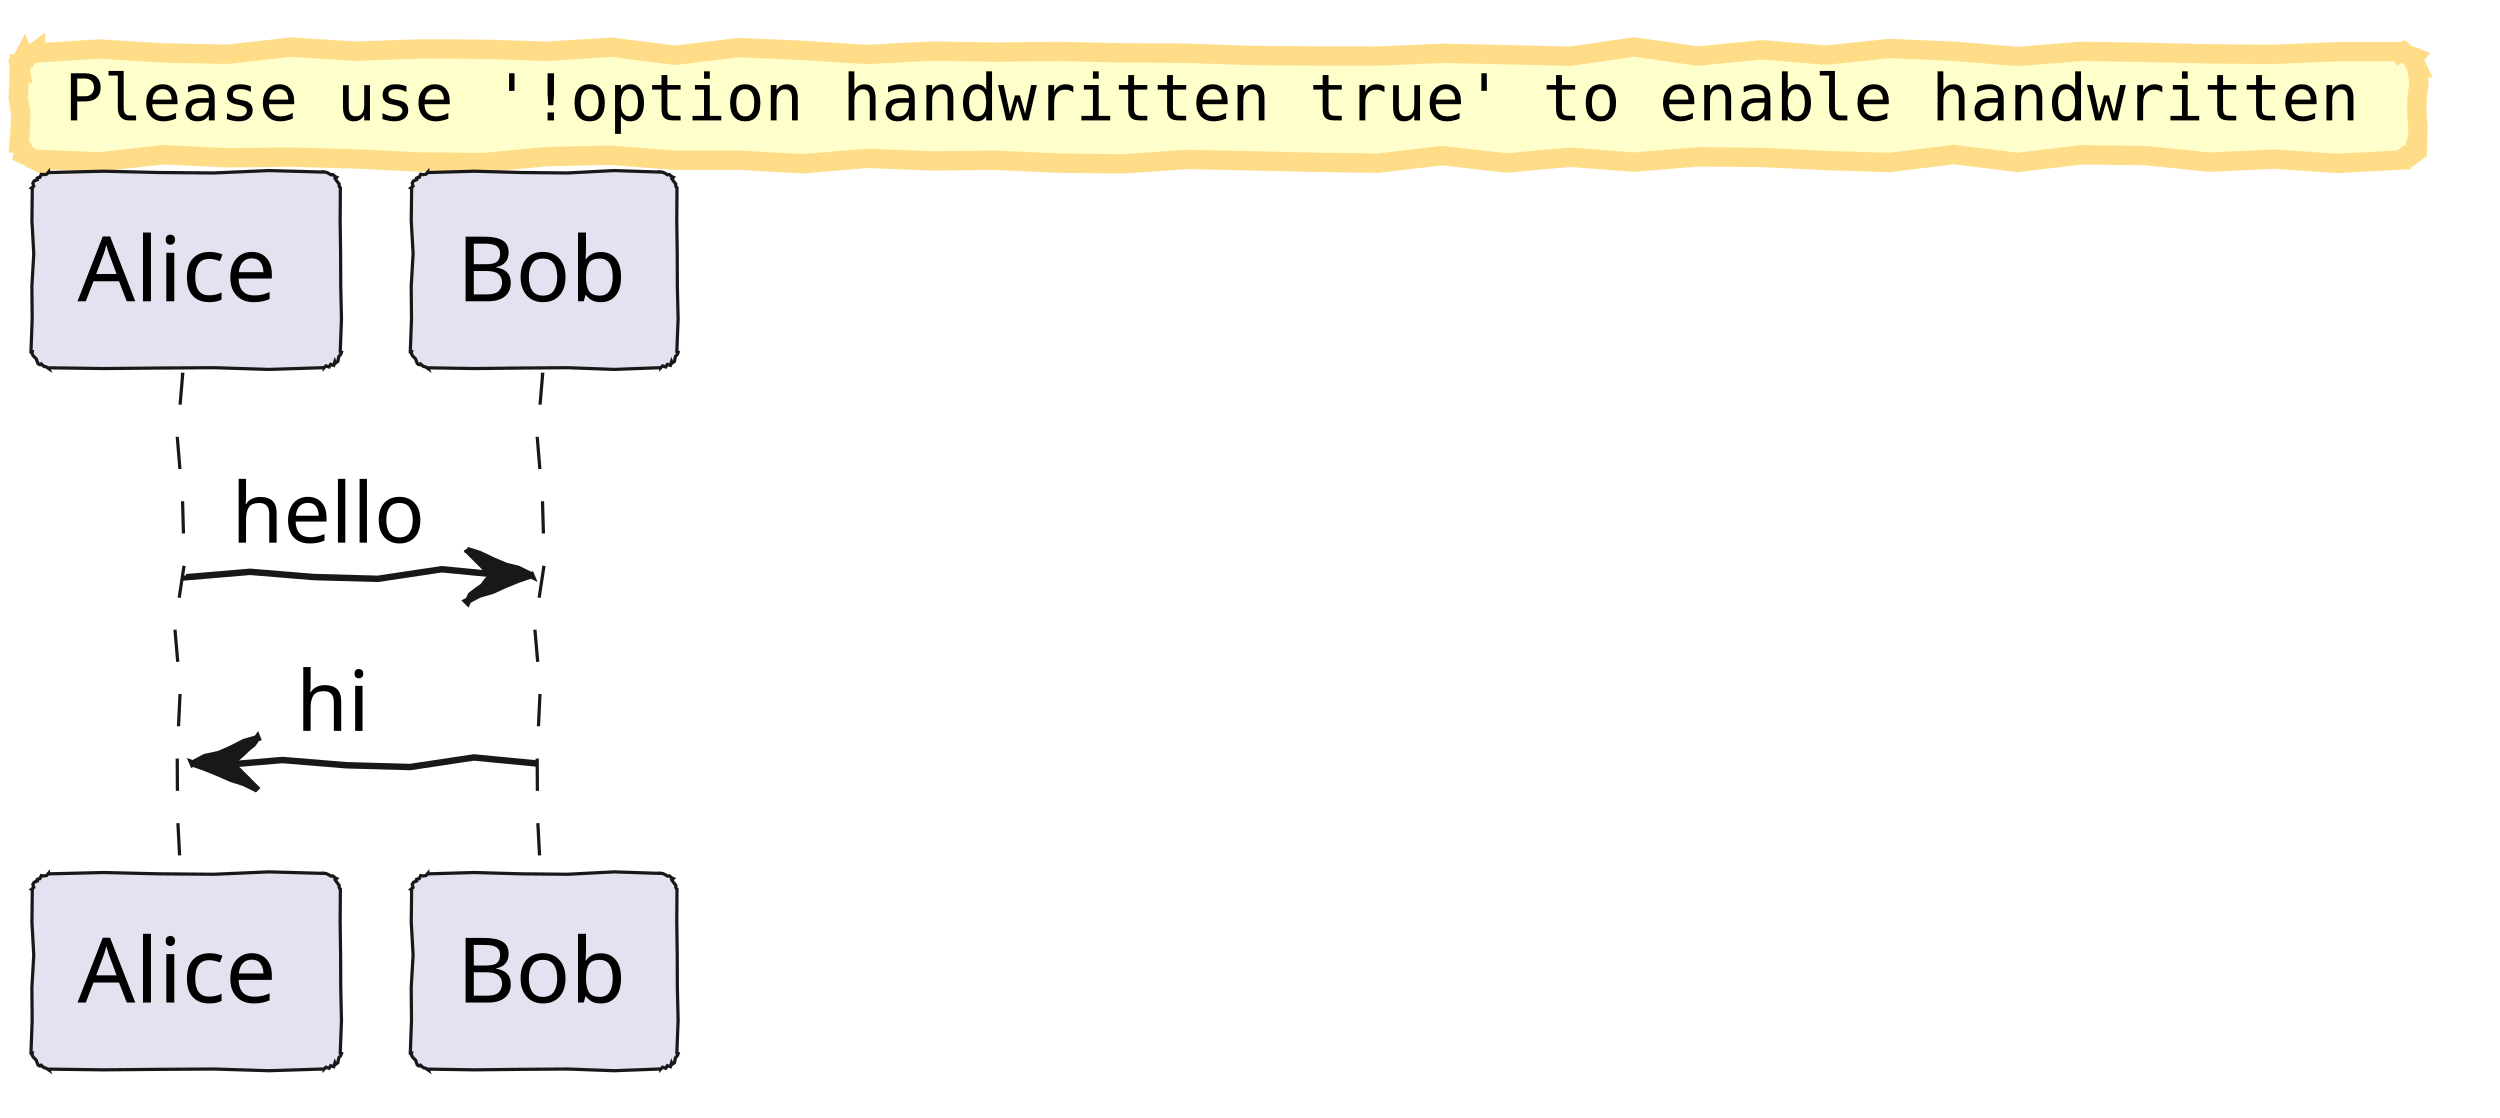
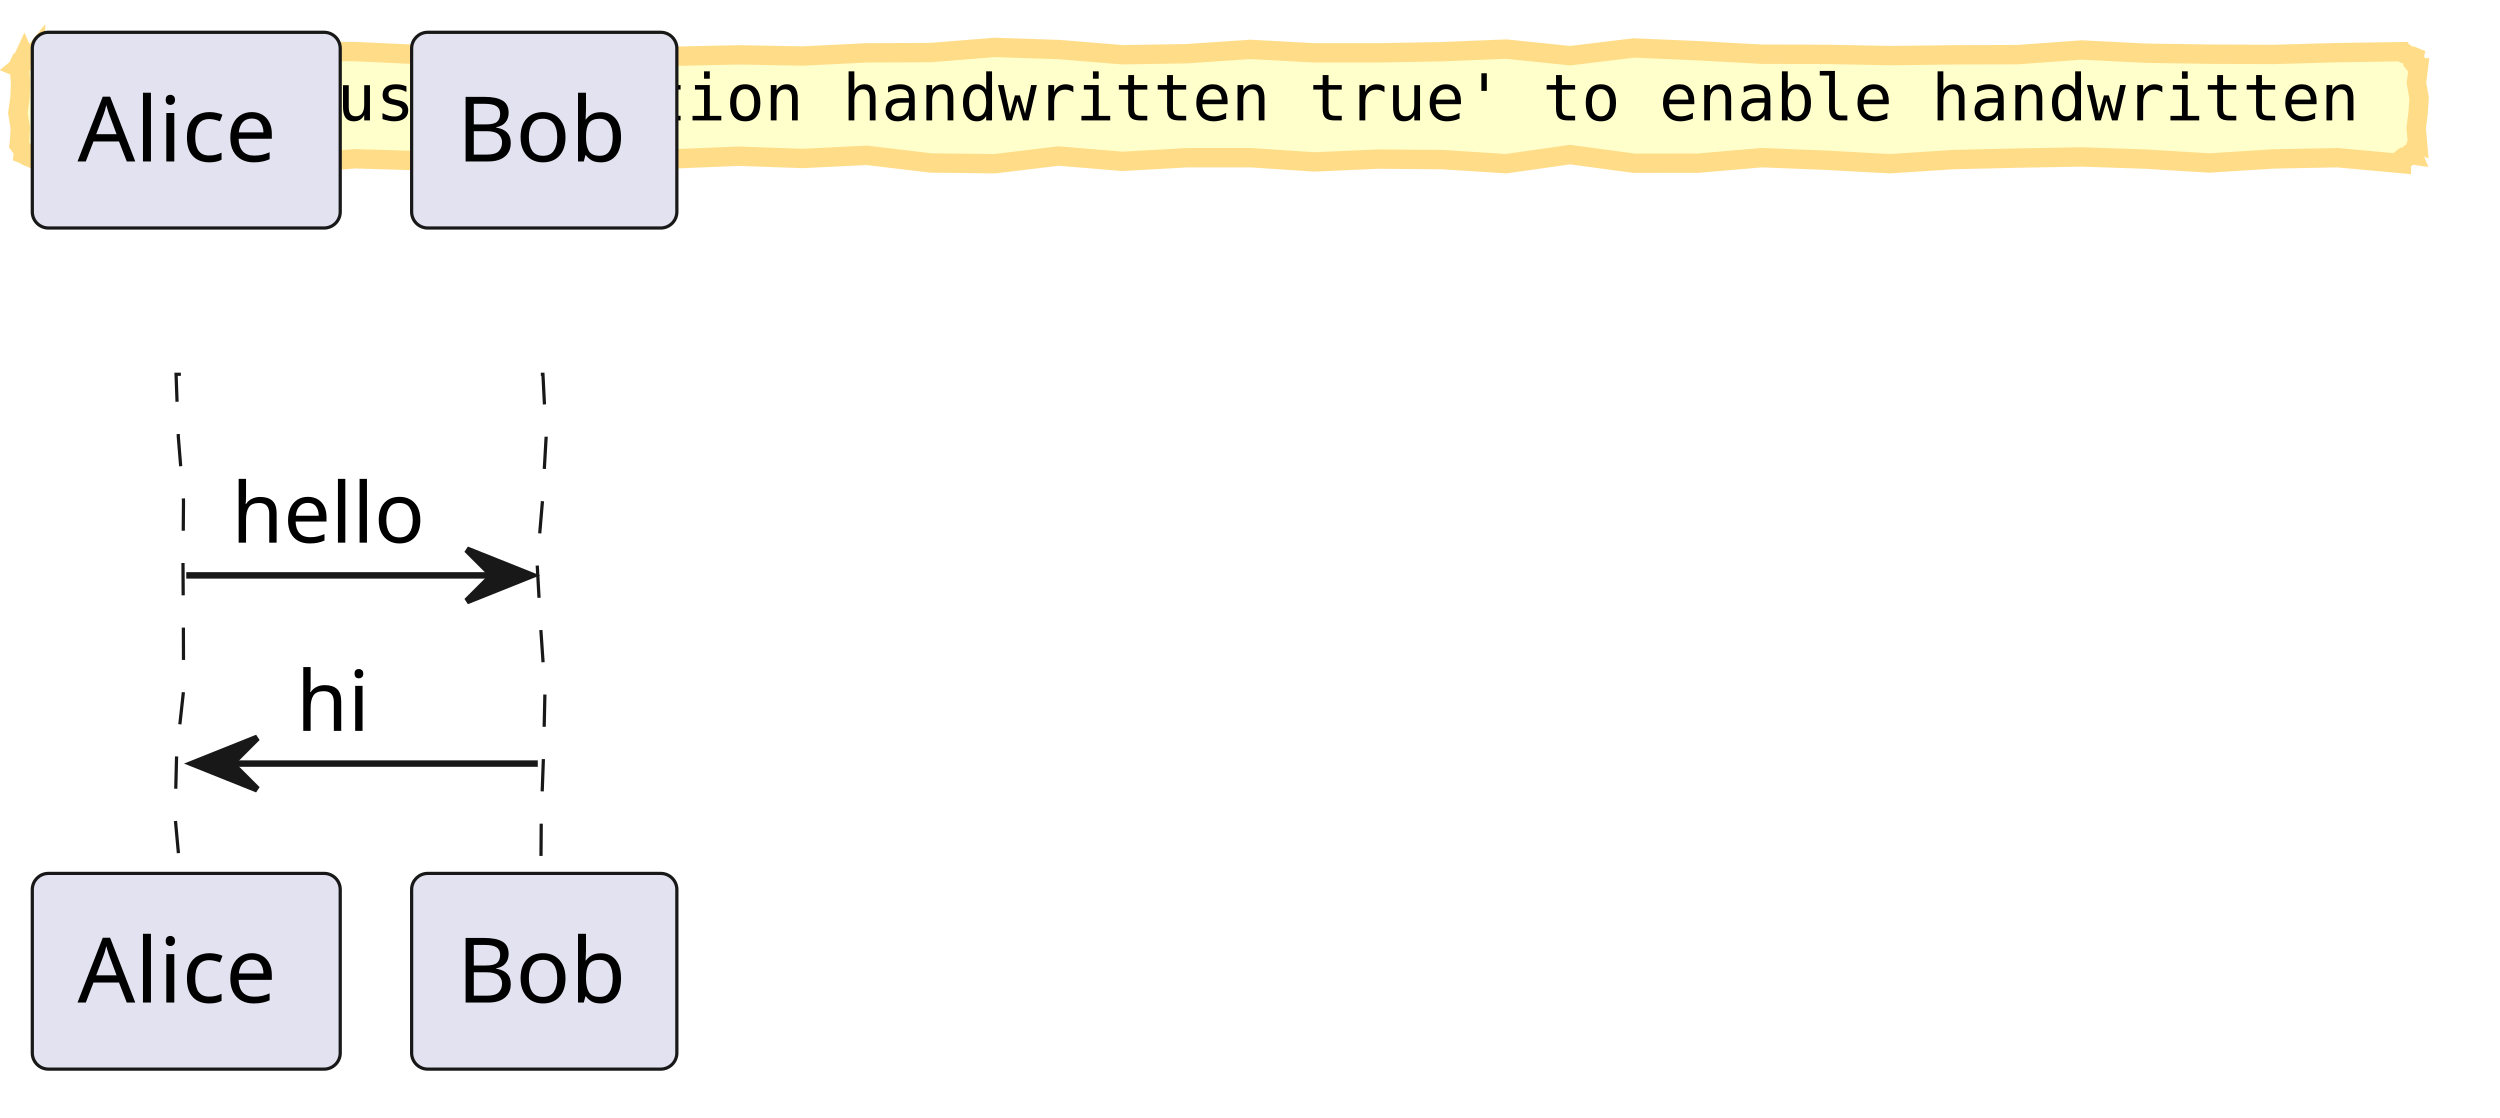
<svg xmlns="http://www.w3.org/2000/svg" contentStyleType="text/css" data-diagram-type="SEQUENCE" height="173px" preserveAspectRatio="none" style="width:387px;height:173px;background:#FFFFFF;" version="1.1" viewBox="0 0 387 173" width="387px" zoomAndPan="magnify">
  <defs />
  <g>
-     <polygon fill="#FFFFCC" points="5.5,8,5.5,8.21,15.398,7.586,25.296,8.193,35.194,8.4,45.093,7.287,54.991,7.922,64.889,7.574,74.787,7.617,84.685,7.932,94.583,7.309,104.481,8.554,114.379,7.37,124.277,7.802,134.176,8.432,144.074,7.914,153.972,8.068,163.87,7.968,173.768,8.178,183.666,8.239,193.564,8.586,203.462,8.671,213.361,8.679,223.259,8.255,233.157,8.464,243.055,8.702,252.953,7.279,262.851,8.678,272.749,7.704,282.647,8.534,292.546,7.505,302.444,7.931,312.342,8.742,322.24,7.951,332.138,8.105,342.036,8.339,351.934,8.416,361.832,7.996,371.731,8,371.767,8.088,372.011,7.97,372.474,8.38,372.861,8.608,373.201,8.723,373.498,8.732,373.687,8.81,373.496,9.024,373.59,9.356,373.746,9.714,374.066,10.139,374.231,10.5,374.165,10.5,374.458,12.828,374.172,15.156,374.116,17.484,374.307,19.812,374.231,22.141,374.025,22.056,373.924,22.428,374.137,22.93,373.925,23.257,373.871,23.648,373.498,23.908,373.457,23.809,373.185,24.153,372.866,24.383,372.377,24.202,372.072,24.465,371.731,24.641,371.731,24.767,361.832,25.292,351.934,24.636,342.036,25.103,332.138,24.087,322.24,23.963,312.342,25.144,302.444,23.924,292.546,25.15,282.647,24.847,272.749,24.373,262.851,24.287,252.953,25.099,243.055,24.341,233.157,25.233,223.259,24.088,213.361,25.258,203.462,25.125,193.564,24.886,183.666,24.688,173.768,25.367,163.87,25.254,153.972,24.81,144.074,24.909,134.176,24.51,124.277,25.357,114.379,24.796,104.481,24.813,94.583,24.032,84.685,24.235,74.787,25.171,64.889,25.07,54.991,24.598,45.093,24.319,35.194,24.422,25.296,23.954,15.398,25.055,5.5,24.641,5.594,24.868,5.214,24.656,4.881,24.562,4.422,24.159,4.097,24.082,3.732,23.908,3.613,23.859,3.673,23.591,3.515,23.233,3.463,22.918,3.076,22.465,3,22.141,2.955,22.141,3.148,19.812,3.189,17.484,2.829,15.156,2.935,12.828,3,10.5,3.046,10.519,2.958,10.069,3.402,9.838,3.519,9.472,3.555,9.073,3.732,8.732,3.75,8.776,4.179,8.81,4.399,8.343,4.833,8.39,5.183,8.234,5.5,8" style="stroke:#FFDD88;stroke-width:3;" />
+     <polygon fill="#FFFFCC" points="5.5,8,5.5,8.014,15.398,7.567,25.296,7.708,35.194,8.003,45.093,7.952,54.991,7.982,64.889,8.446,74.787,8.544,84.685,7.934,94.583,7.736,104.481,8.707,114.379,8.492,124.277,8.67,134.176,8.182,144.074,8.137,153.972,7.341,163.87,7.668,173.768,8.475,183.666,8.313,193.564,7.648,203.462,8.181,213.361,8.182,223.259,8.001,233.157,7.601,243.055,8.619,252.953,7.424,262.851,7.853,272.749,8.393,282.647,8.414,292.546,8.609,302.444,8.49,312.342,8.457,322.24,7.739,332.138,8.236,342.036,8.385,351.934,8.426,361.832,8.15,371.731,8,371.739,8.02,372.139,8.279,372.452,8.328,372.869,8.626,373.219,8.765,373.498,8.732,373.673,8.805,373.604,9.069,373.954,9.507,374.048,9.839,373.879,10.062,374.231,10.5,374.359,10.5,374.063,12.828,374.478,15.156,374.322,17.484,374.028,19.812,374.231,22.141,374.205,22.13,374.027,22.471,373.964,22.859,373.827,23.216,373.472,23.483,373.498,23.908,373.527,23.979,373.086,23.913,372.806,24.238,372.465,24.413,372.038,24.382,371.731,24.641,371.731,25.32,361.832,24.411,351.934,24.603,342.036,25.233,332.138,24.631,322.24,24.294,312.342,24.472,302.444,24.7,292.546,25.343,282.647,24.803,272.749,24.406,262.851,25.257,252.953,25.269,243.055,23.928,233.157,25.337,223.259,24.707,213.361,24.627,203.462,25.067,193.564,24.409,183.666,24.417,173.768,24.978,163.87,24.153,153.972,25.346,144.074,25.227,134.176,24.043,124.277,24.53,114.379,24.182,104.481,24.584,94.583,24.385,84.685,24.25,74.787,24.433,64.889,24.877,54.991,24.577,45.093,25.365,35.194,23.927,25.296,24.09,15.398,25.225,5.5,24.641,5.527,24.705,5.055,24.273,4.699,24.122,4.477,24.293,4.123,24.145,3.732,23.908,3.624,23.864,3.663,23.587,3.559,23.251,3.241,22.826,2.955,22.415,3,22.141,3.008,22.141,3.144,19.812,2.766,17.484,3.092,15.156,3.183,12.828,3,10.5,2.832,10.43,3.167,10.155,3.079,9.704,3.238,9.356,3.571,9.08,3.732,8.732,3.787,8.863,4.168,8.783,4.481,8.541,4.873,8.487,5.227,8.341,5.5,8" style="stroke:#FFDD88;stroke-width:3;" />
    <text fill="#000000" font-family="monospace" font-size="10" lengthAdjust="spacing" textLength="355.21" x="10" y="18.641">Please use '!option handwritten true' to enable handwritten</text>
    <g class="participant-lifeline" data-entity-uid="part1" data-qualified-name="Alice" data-source-line="2" id="part1-lifeline">
      <g>
-         <polygon fill="#000000" fill-opacity="0" points="24.834,57.938,24.834,58.008,26.433,57.799,28.034,58.002,29.634,58.071,31.233,57.7,32.834,57.938,32.756,57.938,32.407,67.721,32.45,77.504,32.765,87.287,32.142,97.07,33.387,106.853,32.203,116.637,32.636,126.42,32.834,136.203,32.834,136.347,31.233,136.174,29.634,136.226,28.034,136.192,26.433,136.263,24.834,136.203,25.073,136.203,25.419,126.42,25.505,116.637,25.513,106.853,25.088,97.07,25.297,87.287,25.536,77.504,24.112,67.721,24.834,57.938" />
-         <path d="M28,57.938 L28.28,57.938 L27.448,67.721 L28.258,77.504 L28.533,87.287 L27.049,97.07 L27.896,106.853 L27.431,116.637 L27.489,126.42 L28,136.203" fill="none" style="stroke:#181818;stroke-width:0.5;stroke-dasharray:5,5;" />
+         <polygon fill="#000000" fill-opacity="0" points="24.834,57.938,24.834,57.805,26.433,57.752,28.034,57.803,29.634,58.041,31.233,58.037,32.834,57.938,33.343,57.938,32.976,67.721,32.578,77.504,32.753,87.287,33.257,97.07,32.809,106.853,32.631,116.637,32.708,126.42,32.834,136.203,32.834,136.14,31.233,136.285,29.634,136.13,28.034,136.214,26.433,136.301,24.834,136.203,25.329,136.203,24.876,126.42,25.478,116.637,24.165,106.853,25.481,97.07,24.719,87.287,24.474,77.504,24.151,67.721,24.834,57.938" />
+         <path d="M28,57.938 L27.255,57.938 L27.608,67.721 L28.406,77.504 L28.328,87.287 L28.387,97.07 L28.421,106.853 L27.346,116.637 L27.1,126.42 L28,136.203" fill="none" style="stroke:#181818;stroke-width:0.5;stroke-dasharray:5,5;" />
      </g>
    </g>
    <g class="participant-lifeline" data-entity-uid="part2" data-qualified-name="Bob" data-source-line="2" id="part2-lifeline">
      <g>
-         <polygon fill="#000000" fill-opacity="0" points="80.248,57.938,80.248,58.008,81.848,57.799,83.448,58.002,85.048,58.071,86.648,57.7,88.248,57.938,88.17,57.938,87.822,67.721,87.865,77.504,88.18,87.287,87.557,97.07,88.802,106.853,87.618,116.637,88.05,126.42,88.248,136.203,88.248,136.347,86.648,136.174,85.048,136.226,83.448,136.192,81.848,136.263,80.248,136.203,80.487,136.203,80.834,126.42,80.919,116.637,80.927,106.853,80.503,97.07,80.712,87.287,80.95,77.504,79.527,67.721,80.248,57.938" />
-         <path d="M83.72,57.938 L84,57.938 L83.167,67.721 L83.977,77.504 L84.253,87.287 L82.769,97.07 L83.616,106.853 L83.151,116.637 L83.208,126.42 L83.72,136.203" fill="none" style="stroke:#181818;stroke-width:0.5;stroke-dasharray:5,5;" />
+         <polygon fill="#000000" fill-opacity="0" points="80.248,57.938,80.248,58.055,81.848,58.113,83.448,57.948,85.048,58.182,86.648,57.985,88.248,57.938,87.619,57.938,88.405,67.721,88.352,77.504,87.703,87.287,88.007,97.07,88.405,106.853,87.671,116.637,88.598,126.42,88.248,136.203,88.248,136.025,86.648,136.195,85.048,136.437,83.448,136.37,81.848,136.212,80.248,136.203,80.579,136.203,80.405,126.42,79.905,116.637,79.718,106.853,80.468,97.07,79.802,87.287,79.806,77.504,79.588,67.721,80.248,57.938" />
+         <path d="M83.72,57.938 L84.047,57.938 L84.538,67.721 L83.978,77.504 L83.151,87.287 L83.694,97.07 L84.363,106.853 L84.147,116.637 L83.789,126.42 L83.72,136.203" fill="none" style="stroke:#181818;stroke-width:0.5;stroke-dasharray:5,5;" />
      </g>
    </g>
    <g class="participant participant-head" data-entity-uid="part1" data-qualified-name="Alice" data-source-line="2" id="part1-head">
-       <polygon fill="#E2E2F0" points="7.5,26.641,7.5,26.711,16.033,26.503,24.567,26.705,33.1,26.774,41.634,26.403,50.167,26.641,50.157,26.617,50.466,26.656,50.825,26.815,51.219,27.059,51.493,27.014,51.935,27.373,52.105,27.444,51.887,27.646,52.167,28.055,52.507,28.489,52.494,28.776,52.667,29.141,52.69,29.141,52.656,34.2,52.727,39.259,52.747,44.319,52.862,49.378,52.667,54.438,52.874,54.523,52.73,54.878,52.453,55.177,52.37,55.557,52.297,55.941,51.935,56.205,51.843,55.983,51.668,56.561,51.19,56.407,50.942,56.809,50.457,56.639,50.167,56.938,50.167,56.915,41.634,57.185,33.1,56.921,24.567,56.973,16.033,57.05,7.5,56.938,7.553,57.066,7.146,56.79,6.83,56.733,6.366,56.322,6.122,56.439,5.732,56.205,5.901,56.275,5.723,55.908,5.628,55.576,5.144,55.083,4.946,54.708,5,54.438,4.793,54.438,4.98,49.378,4.934,44.319,5.227,39.259,4.942,34.2,5,29.141,4.894,29.097,5.217,28.816,5.088,28.349,5.279,28.014,5.786,27.809,5.732,27.373,5.788,27.507,6.179,27.453,6.398,26.981,6.834,27.032,7.222,26.969,7.5,26.641" style="stroke:#181818;stroke-width:0.5;" />
-       <text fill="#000000" font-family="sans-serif" font-size="14" lengthAdjust="spacing" textLength="33.667" x="12" y="46.636">Alice</text>
+       <rect fill="#E2E2F0" height="30.297" rx="2.5" ry="2.5" style="stroke:#181818;stroke-width:0.5;" width="47.667" x="5" y="5" />
+       <text fill="#000000" font-family="sans-serif" font-size="14" lengthAdjust="spacing" textLength="33.667" x="12" y="24.995">Alice</text>
    </g>
    <g class="participant participant-tail" data-entity-uid="part1" data-qualified-name="Alice" data-source-line="2" id="part1-tail">
-       <polygon fill="#E2E2F0" points="7.5,135.203,7.5,135.273,16.033,135.065,24.567,135.268,33.1,135.336,41.634,134.965,50.167,135.203,50.157,135.179,50.466,135.218,50.825,135.378,51.219,135.621,51.493,135.576,51.935,135.935,52.105,136.006,51.887,136.208,52.167,136.617,52.507,137.051,52.494,137.339,52.667,137.703,52.69,137.703,52.656,142.762,52.727,147.822,52.747,152.881,52.862,157.941,52.667,163,52.874,163.086,52.73,163.44,52.453,163.74,52.37,164.12,52.297,164.504,51.935,164.768,51.843,164.546,51.668,165.123,51.19,164.969,50.942,165.371,50.457,165.201,50.167,165.5,50.167,165.477,41.634,165.747,33.1,165.484,24.567,165.535,16.033,165.613,7.5,165.5,7.553,165.628,7.146,165.352,6.83,165.296,6.366,164.884,6.122,165.002,5.732,164.768,5.901,164.838,5.723,164.471,5.628,164.139,5.144,163.645,4.946,163.27,5,163,4.793,163,4.98,157.941,4.934,152.881,5.227,147.822,4.942,142.762,5,137.703,4.894,137.659,5.217,137.379,5.088,136.911,5.279,136.576,5.786,136.372,5.732,135.935,5.788,136.07,6.179,136.015,6.398,135.543,6.834,135.594,7.222,135.531,7.5,135.203" style="stroke:#181818;stroke-width:0.5;" />
+       <rect fill="#E2E2F0" height="30.297" rx="2.5" ry="2.5" style="stroke:#181818;stroke-width:0.5;" width="47.667" x="5" y="135.203" />
      <text fill="#000000" font-family="sans-serif" font-size="14" lengthAdjust="spacing" textLength="33.667" x="12" y="155.198">Alice</text>
    </g>
    <g class="participant participant-head" data-entity-uid="part2" data-qualified-name="Bob" data-source-line="2" id="part2-head">
-       <polygon fill="#E2E2F0" points="66.22,26.641,66.22,26.711,73.431,26.503,80.642,26.705,87.854,26.774,95.065,26.403,102.276,26.641,102.266,26.617,102.576,26.656,102.935,26.815,103.328,27.059,103.602,27.014,104.044,27.373,104.215,27.444,103.996,27.646,104.276,28.055,104.617,28.489,104.603,28.776,104.776,29.141,104.799,29.141,104.766,34.2,104.836,39.259,104.856,44.319,104.972,49.378,104.776,54.438,104.983,54.523,104.839,54.878,104.562,55.177,104.48,55.557,104.407,55.941,104.044,56.205,103.952,55.983,103.777,56.561,103.299,56.407,103.052,56.809,102.567,56.639,102.276,56.938,102.276,56.915,95.065,57.185,87.854,56.921,80.642,56.973,73.431,57.05,66.22,56.938,66.273,57.066,65.866,56.79,65.549,56.733,65.086,56.322,64.842,56.439,64.452,56.205,64.621,56.275,64.442,55.908,64.348,55.576,63.864,55.083,63.665,54.708,63.72,54.438,63.513,54.438,63.7,49.378,63.654,44.319,63.947,39.259,63.661,34.2,63.72,29.141,63.614,29.097,63.937,28.816,63.807,28.349,63.999,28.014,64.505,27.809,64.452,27.373,64.507,27.507,64.899,27.453,65.118,26.981,65.553,27.032,65.942,26.969,66.22,26.641" style="stroke:#181818;stroke-width:0.5;" />
-       <text fill="#000000" font-family="sans-serif" font-size="14" lengthAdjust="spacing" textLength="27.057" x="70.72" y="46.636">Bob</text>
+       <rect fill="#E2E2F0" height="30.297" rx="2.5" ry="2.5" style="stroke:#181818;stroke-width:0.5;" width="41.057" x="63.72" y="5" />
+       <text fill="#000000" font-family="sans-serif" font-size="14" lengthAdjust="spacing" textLength="27.057" x="70.72" y="24.995">Bob</text>
    </g>
    <g class="participant participant-tail" data-entity-uid="part2" data-qualified-name="Bob" data-source-line="2" id="part2-tail">
-       <polygon fill="#E2E2F0" points="66.22,135.203,66.22,135.273,73.431,135.065,80.642,135.268,87.854,135.336,95.065,134.965,102.276,135.203,102.266,135.179,102.576,135.218,102.935,135.378,103.328,135.621,103.602,135.576,104.044,135.935,104.215,136.006,103.996,136.208,104.276,136.617,104.617,137.051,104.603,137.339,104.776,137.703,104.799,137.703,104.766,142.762,104.836,147.822,104.856,152.881,104.972,157.941,104.776,163,104.983,163.086,104.839,163.44,104.562,163.74,104.48,164.12,104.407,164.504,104.044,164.768,103.952,164.546,103.777,165.123,103.299,164.969,103.052,165.371,102.567,165.201,102.276,165.5,102.276,165.477,95.065,165.747,87.854,165.484,80.642,165.535,73.431,165.613,66.22,165.5,66.273,165.628,65.866,165.352,65.549,165.296,65.086,164.884,64.842,165.002,64.452,164.768,64.621,164.838,64.442,164.471,64.348,164.139,63.864,163.645,63.665,163.27,63.72,163,63.513,163,63.7,157.941,63.654,152.881,63.947,147.822,63.661,142.762,63.72,137.703,63.614,137.659,63.937,137.379,63.807,136.911,63.999,136.576,64.505,136.372,64.452,135.935,64.507,136.07,64.899,136.015,65.118,135.543,65.553,135.594,65.942,135.531,66.22,135.203" style="stroke:#181818;stroke-width:0.5;" />
+       <rect fill="#E2E2F0" height="30.297" rx="2.5" ry="2.5" style="stroke:#181818;stroke-width:0.5;" width="41.057" x="63.72" y="135.203" />
      <text fill="#000000" font-family="sans-serif" font-size="14" lengthAdjust="spacing" textLength="27.057" x="70.72" y="155.198">Bob</text>
    </g>
    <g class="message" data-entity-1="part1" data-entity-2="part2" data-source-line="2" id="msg1">
-       <polygon fill="#181818" points="72.248,85.07,72.274,85.135,74.197,85.742,76.272,86.73,78.297,87.594,80.16,88.049,82.248,89.07,82.238,89.046,80.195,89.738,78.201,90.552,76.24,91.449,74.162,92.056,72.248,93.07,72.379,93.201,72.9,92.122,73.801,91.424,74.75,90.772,75.428,89.85,76.248,89.07,76.264,89.086,75.441,88.263,74.69,87.512,73.904,86.727,73.186,86.008,72.248,85.07" style="stroke:#181818;stroke-width:1;" />
-       <path d="M28.834,89.07 L28.834,89.351 L38.716,88.518 L48.599,89.328 L58.482,89.603 L68.365,88.119 L78.248,89.07" fill="none" style="stroke:#181818;stroke-width:1;" />
+       <polygon fill="#181818" points="72.248,85.07,82.248,89.07,72.248,93.07,76.248,89.07" style="stroke:#181818;stroke-width:1;" />
+       <line style="stroke:#181818;stroke-width:1;" x1="28.834" x2="78.248" y1="89.07" y2="89.07" />
      <text fill="#000000" font-family="sans-serif" font-size="13" lengthAdjust="spacing" textLength="31.415" x="35.834" y="84.004">hello</text>
    </g>
    <g class="message" data-entity-1="part2" data-entity-2="part1" data-source-line="3" id="msg2">
-       <polygon fill="#181818" points="39.834,114.203,39.859,114.268,37.782,114.875,35.857,115.863,33.883,116.727,31.745,117.182,29.834,118.203,29.824,118.179,31.781,118.871,33.786,119.684,35.825,120.582,37.748,121.189,39.834,122.203,39.964,122.334,38.885,121.255,38.187,120.556,37.535,119.905,36.613,118.983,35.834,118.203,35.85,118.219,36.626,117.396,37.476,116.645,38.29,115.859,39.172,115.141,39.834,114.203" style="stroke:#181818;stroke-width:1;" />
-       <path d="M33.834,118.203 L33.834,118.483 L43.716,117.651 L53.599,118.461 L63.482,118.736 L73.365,117.252 L83.248,118.203" fill="none" style="stroke:#181818;stroke-width:1;" />
+       <polygon fill="#181818" points="39.834,114.203,29.834,118.203,39.834,122.203,35.834,118.203" style="stroke:#181818;stroke-width:1;" />
+       <line style="stroke:#181818;stroke-width:1;" x1="33.834" x2="83.248" y1="118.203" y2="118.203" />
      <text fill="#000000" font-family="sans-serif" font-size="13" lengthAdjust="spacing" textLength="11.851" x="45.834" y="113.137">hi</text>
    </g>
  </g>
</svg>
